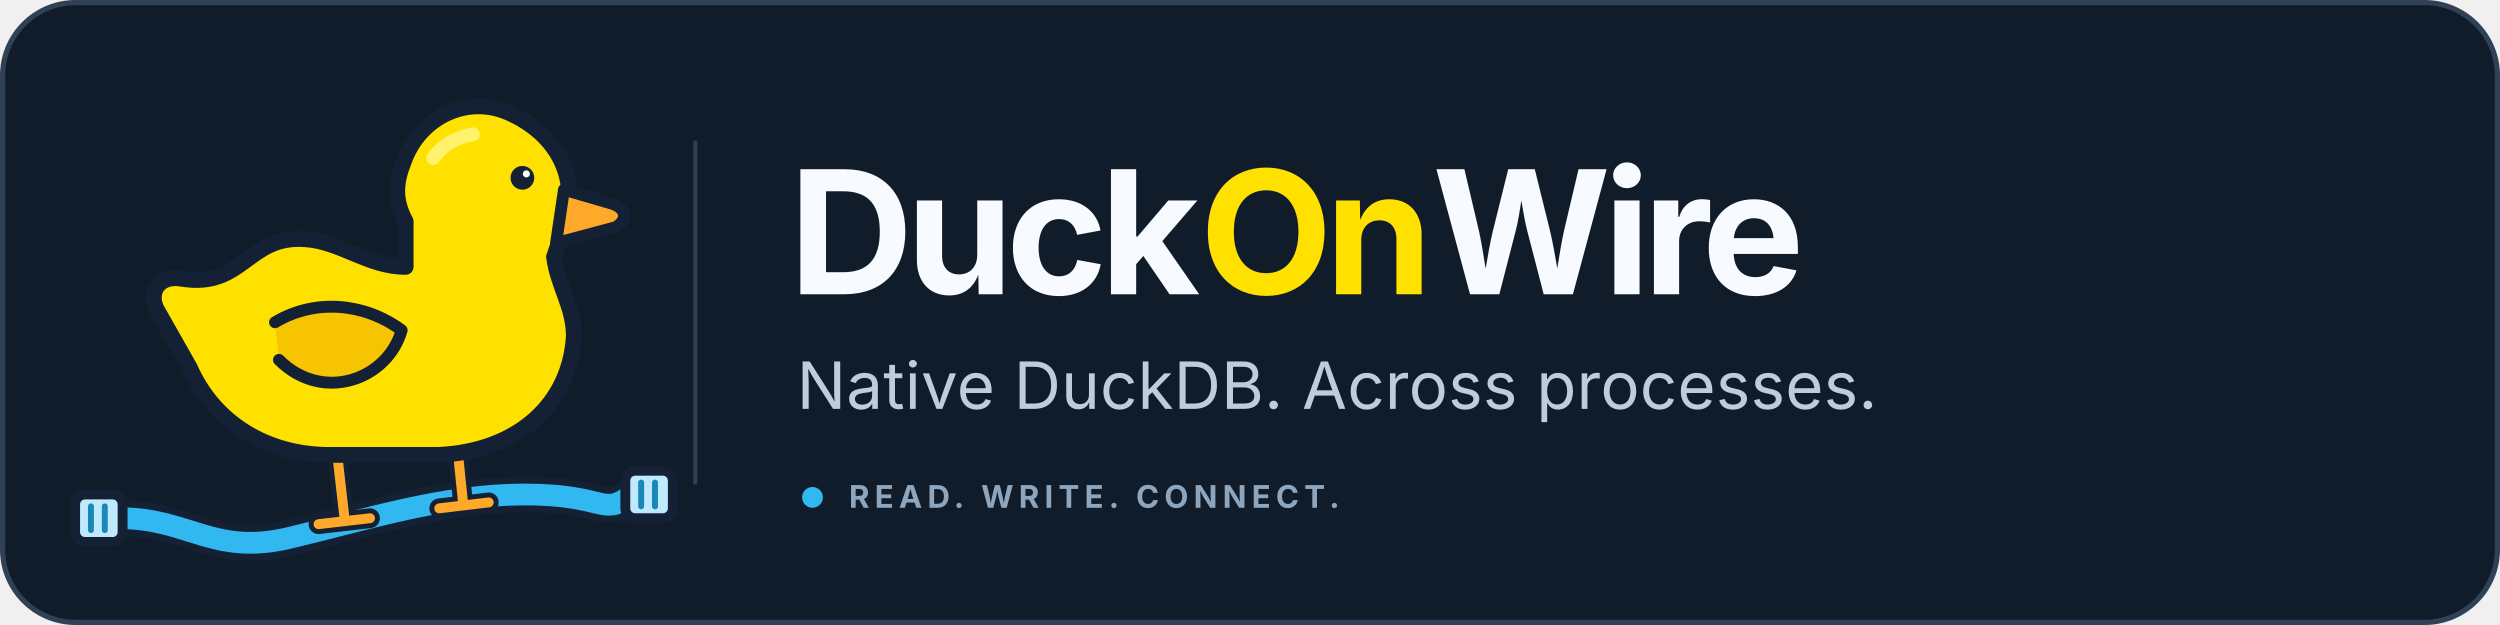
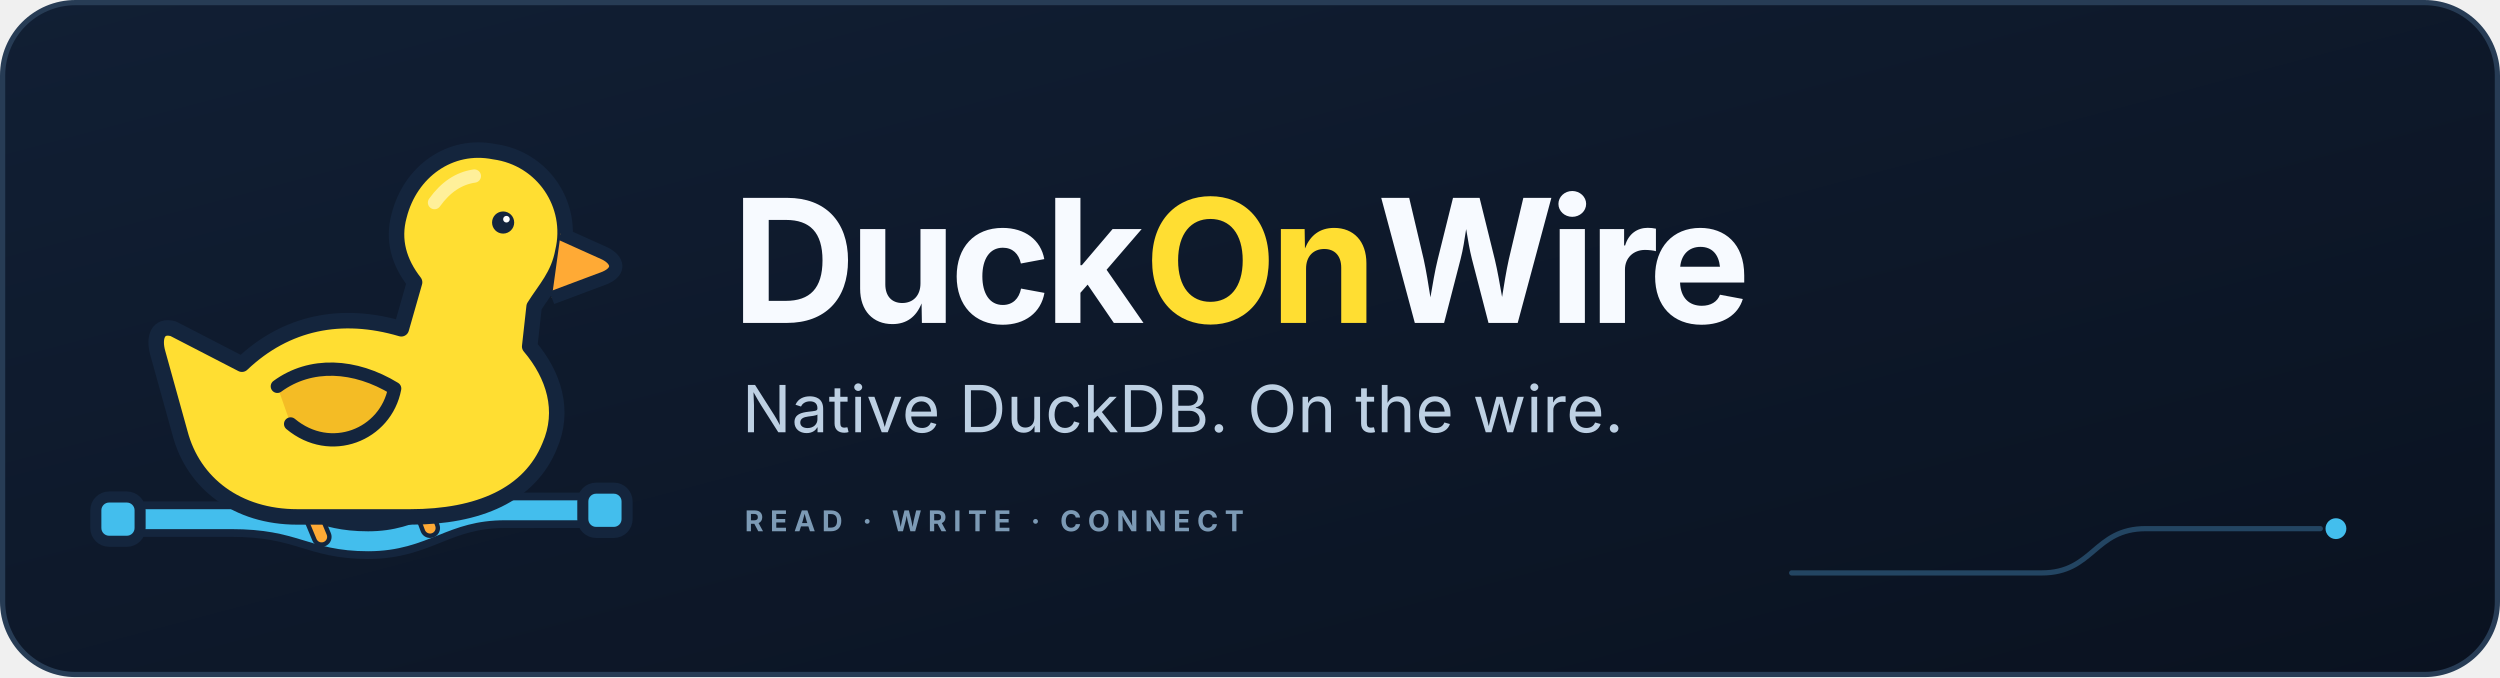
- <svg xmlns="http://www.w3.org/2000/svg" width="960" height="240" viewBox="0 0 960 240" role="img" aria-labelledby="title desc">
+ <svg xmlns="http://www.w3.org/2000/svg" width="960" height="260" viewBox="0 0 960 260" role="img" aria-labelledby="title desc">
  <defs>
-     <path id="cable" d="M32 250C66 250 79 269 117 260S195 238 236 238s39 11 53 1" />
-     <path id="duck" d="M63 129c31 5 33-22 62-20 18 1 32 14 51 14v-23c-6-11-5-20-1-30 8-23 33-35 55-24 23 11 33 32 27 54l-6 18c2 15 10 25 10 40-2 34-28 58-68 60h-58c-33-1-57-19-68-44l-17-30c-4-9 2-17 13-15Z" />
-     <path id="feet" d="m141 214 4 35m-13 4 26-3m44-37 3 29m-12 3 25-3" />
-     <path id="beak" d="m256 84 24 7c7 2 9 8 2 12l-30 8Z" />
+     <linearGradient id="background" x1="0" x2="1" y1="0" y2="1">
+       <stop stop-color="#111F34" />
+       <stop offset="1" stop-color="#0A1220" />
+     </linearGradient>
+     <path id="wire" d="M20 211h49c32 0 36 10 62 10s34-14 62-14h43" />
+     <path id="duck" d="m43 125 31 16c20-19 45-24 72-16l6-21c-7-9-10-19-7-30 5-20 23-33 43-29 22 3 36 24 31 45-2 11-8 17-13 25l-2 18c11 13 16 29 9 45-9 22-32 32-63 32H99c-27 0-47-15-53-38l-10-36c-2-7 0-13 7-11Z" />
  </defs>
-   <rect x="1" y="1" width="958" height="238" rx="28" fill="#111C2B" stroke="#314155" stroke-width="2" />
-   <path d="M267 54v132" fill="none" stroke="#314155" stroke-width="1.5" />
-   <g transform="translate(22 9) scale(.76)">
+   <rect x="1" y="1" width="958" height="258" rx="28" fill="url(#background)" stroke="#273C55" stroke-width="2" />
+   <path d="M688 220h96c20 0 20-17 40-17h67" fill="none" stroke="#234562" stroke-width="2" stroke-linecap="round" />
+   <circle cx="897" cy="203" r="4" fill="#43BEED" />
+   <g transform="translate(30 20) scale(.85)">
    <g fill="none" stroke-linecap="round" stroke-linejoin="round">
-       <use href="#cable" stroke="#142033" stroke-width="18" />
-       <use href="#cable" stroke="#32B8F0" stroke-width="11" />
-       <use href="#feet" stroke="#142033" stroke-width="10" />
-       <use href="#feet" stroke="#FFA92B" stroke-width="5" />
+       <use href="#wire" stroke="#14253D" stroke-width="16" />
+       <use href="#wire" stroke="#43BEED" stroke-width="9" />
+       <path d="m105 207 5 12m46-12 3 8" stroke="#14253D" stroke-width="9" />
+       <path d="m105 207 5 12m46-12 3 8" stroke="#FFAA35" stroke-width="5" />
    </g>
    <g stroke-linejoin="round">
-       <use href="#duck" fill="#FFE100" stroke="#142033" stroke-width="8" />
-       <use href="#beak" fill="#FFA92B" stroke="#142033" stroke-width="6" />
+       <use href="#duck" fill="#FFDE32" stroke="#14253D" stroke-width="7" />
+       <path d="m218 82 20 9c6 3 7 8 0 11l-24 9" fill="#FFAA35" stroke="#14253D" stroke-width="6" />
    </g>
-     <path d="M110 151c20-12 45-10 64 4-7 25-40 37-62 15" fill="#F6C400" stroke="#142033" stroke-width="6" stroke-linecap="round" stroke-linejoin="round" />
-     <circle cx="235" cy="78" r="6" fill="#142033" />
-     <circle cx="237" cy="76" r="1.8" fill="#FFFFFF" />
-     <path d="M190 68c5-7 13-11 20-12" fill="none" stroke="#FFF36D" stroke-width="7" stroke-linecap="round" />
-     <g fill="#BFEAFE" stroke="#142033" stroke-width="5">
-       <rect x="9" y="238" width="24" height="24" rx="5" />
-       <rect x="287" y="226" width="24" height="24" rx="5" />
+     <path d="M90 151c15-11 35-10 53 1-4 21-29 31-47 16" fill="#F4BC25" stroke="#14253D" stroke-width="6" stroke-linecap="round" stroke-linejoin="round" />
+     <circle cx="192" cy="77" r="5" fill="#14253D" />
+     <circle cx="193.5" cy="75.5" r="1.5" fill="#FFF" />
+     <path d="M161 68c5-7 11-11 18-12" fill="none" stroke="#FFF09A" stroke-width="6" stroke-linecap="round" />
+     <g fill="#43BEED" stroke="#14253D" stroke-width="5">
+       <rect x="8" y="201" width="20" height="20" rx="6" />
+       <rect x="228" y="197" width="20" height="20" rx="6" />
    </g>
-     <path d="M17 244v12m7-12v12m271-24v12m7-12v12" fill="none" stroke="#1987B8" stroke-width="3" stroke-linecap="round" />
  </g>
  <g font-family="Inter, -apple-system, BlinkMacSystemFont, 'Segoe UI', Helvetica, Arial, sans-serif">
-     <text x="303" y="113" fill="#F7FAFE" font-size="66" font-weight="750" letter-spacing="-2.7">Duck<tspan fill="#FFE100">On</tspan>Wire</text>
-     <text x="306" y="157" fill="#BDCDDE" font-size="25" font-weight="400" letter-spacing=".15">Native DuckDB. Across processes.</text>
-     <g font-size="12" font-weight="650" letter-spacing="2">
-       <circle cx="312" cy="191" r="4" fill="#32B8F0" />
-       <text x="326" y="195" fill="#8DA5BD">READ. WRITE. CONNECT.</text>
-     </g>
+     <text x="281" y="124" fill="#F7FAFF" font-size="66" font-weight="750" letter-spacing="-2.5">Duck<tspan fill="#FFDE32">On</tspan>Wire</text>
+     <text x="285" y="166" fill="#BDD0E3" font-size="25" letter-spacing=".15">Native DuckDB. On the wire.</text>
+     <text x="286" y="204" fill="#7C9AB5" font-size="11" font-weight="650" letter-spacing="2.5">READ · WRITE · CONNECT</text>
  </g>
</svg>
